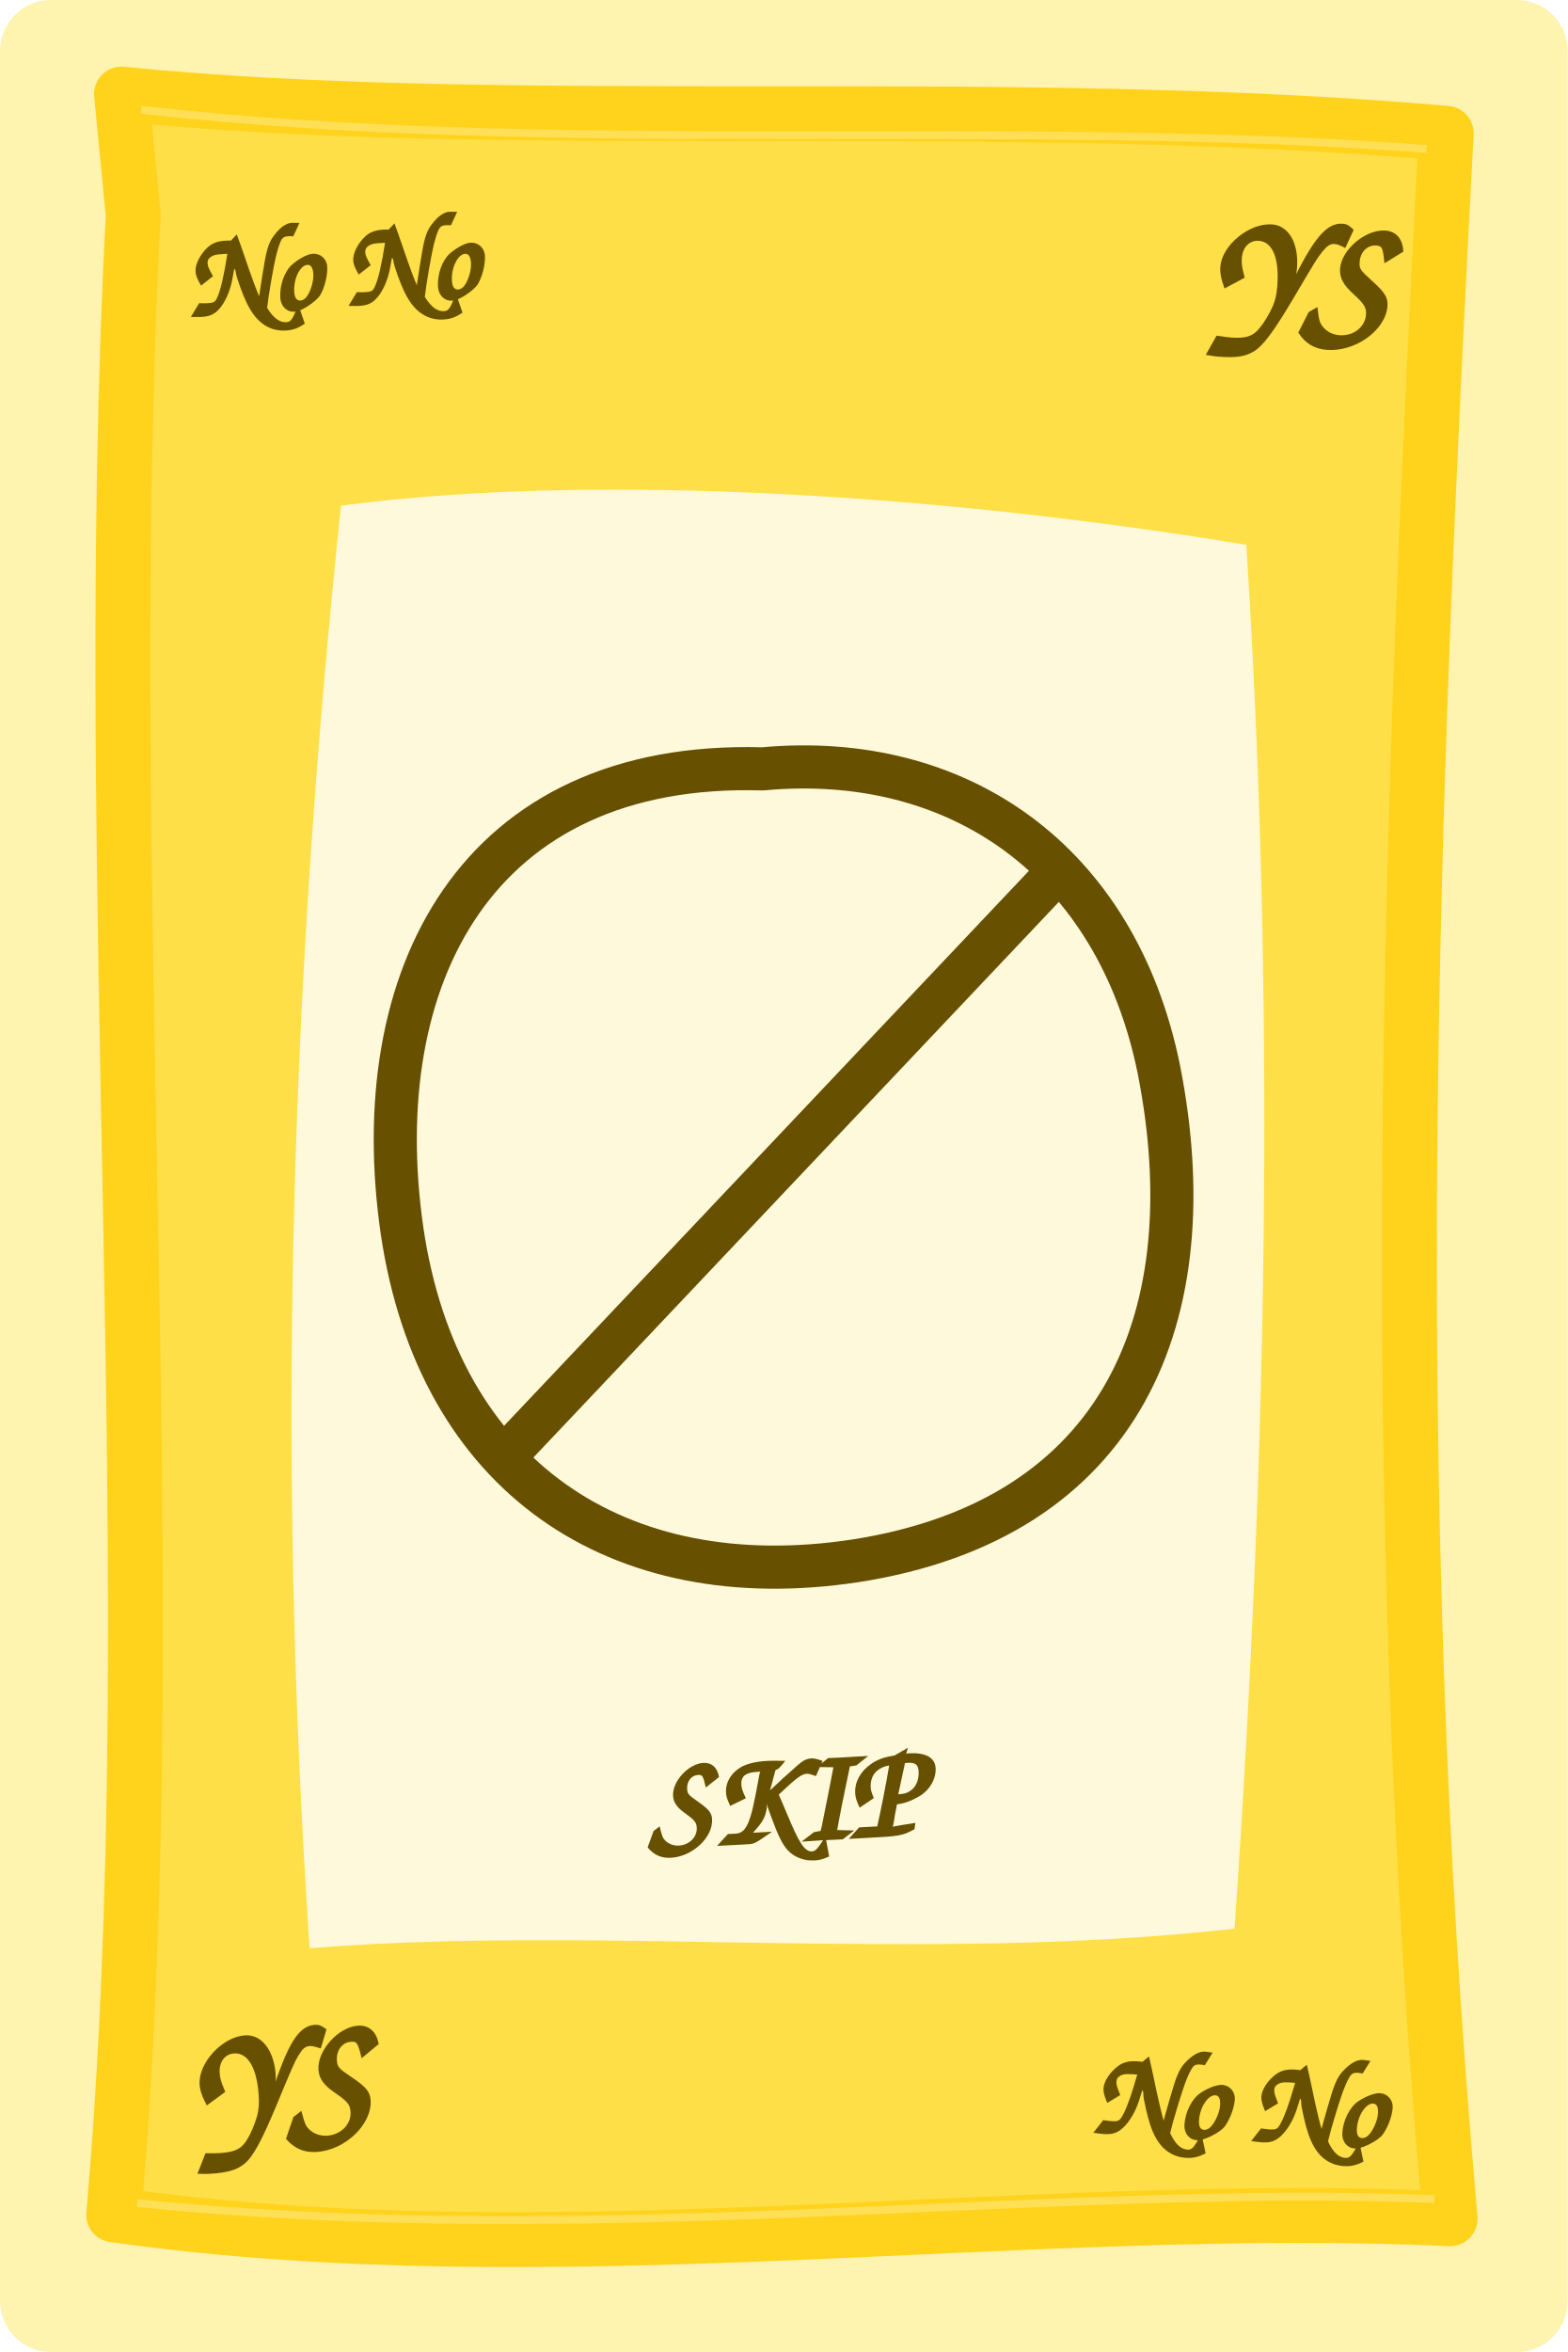
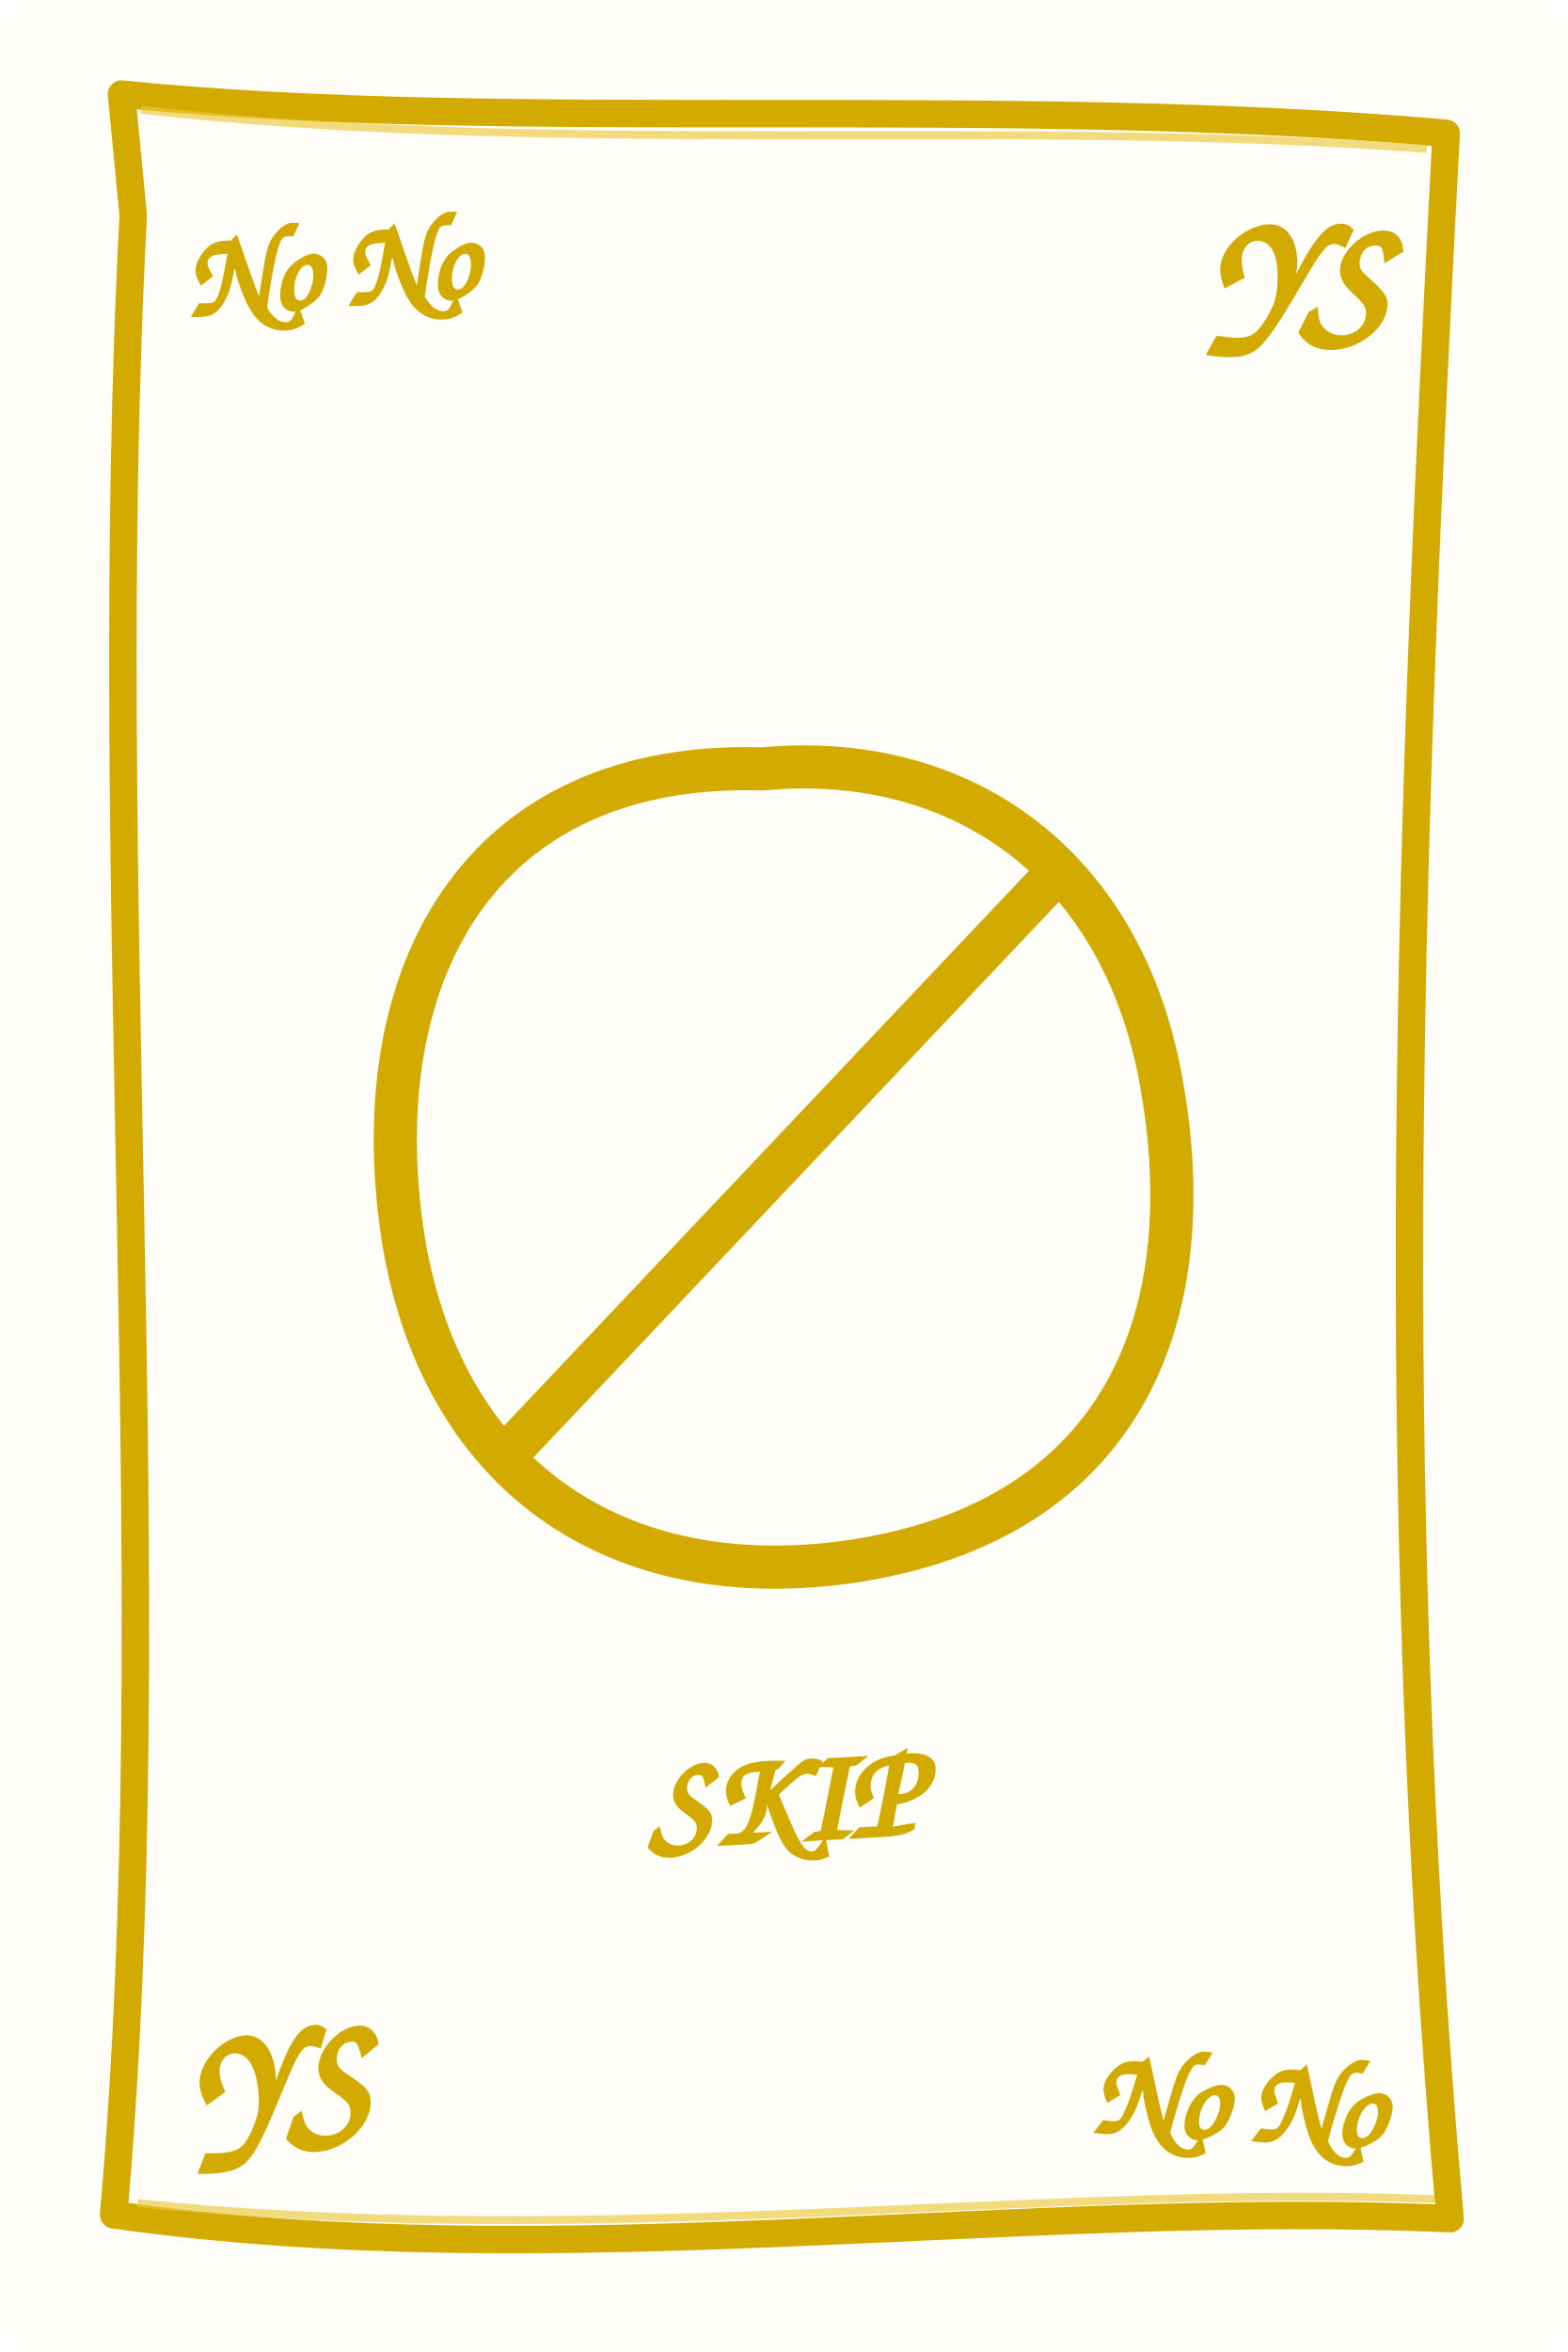
<svg xmlns="http://www.w3.org/2000/svg" viewBox="0 0 400 600" role="img" aria-label="Yellow SKIP">
-   <rect width="400" height="600" rx="13" fill="#fff3b0" />
-   <path d="M31 24C130 34 255 24 369 34C360 204 353 375 370 566C261 561 142 581 29 565C43 406 25 224 34 55Z" fill="#ffdf47" stroke="#ffd21c" stroke-width="14" stroke-linejoin="round" stroke-linecap="round" />
-   <path d="M87 129C155 120 246 127 318 139C325 249 324 362 315 492C235 501 153 491 79 497C70 363 75 244 87 129Z" fill="#fff9dc" />
-   <path d="M36 28C142 40 258 30 364 38M35 562C153 574 267 557 366 561" fill="none" stroke="#ffe774" stroke-width="2" opacity=".65" />
-   <g fill="#675000" font-family="Segoe Print, Comic Sans MS, cursive" font-weight="700">
+   <rect width="400" height="600" rx="13" fill="#fffef9" />
+   <path d="M31 24C130 34 255 24 369 34C360 204 353 375 370 566C261 561 142 581 29 565C43 406 25 224 34 55Z" fill="none" stroke="#d3aa00" stroke-width="7" stroke-linejoin="round" stroke-linecap="round" />
+   <path d="M36 28C142 40 258 30 364 38M35 562C153 574 267 557 366 561" fill="none" stroke="#ebc83b" stroke-width="2" opacity=".65" />
+   <g fill="#d3aa00" font-family="Segoe Print, Comic Sans MS, cursive" font-weight="700">
    <text x="48" y="81" font-size="31" transform="rotate(-4 48 81)">No No</text>
    <text x="352" y="87" font-size="45" text-anchor="end" transform="rotate(4 352 87)">YS</text>
    <text x="49" y="548" font-size="45" transform="rotate(-4 49 548)">YS</text>
    <text x="352" y="548" font-size="31" text-anchor="end" transform="rotate(3 352 548)">No No</text>
    <text x="200" y="470" font-size="34" text-anchor="middle" transform="rotate(-3 200 470)">SKIP</text>
  </g>
-   <g fill="none" stroke="#675000" stroke-width="11" stroke-linecap="round" stroke-linejoin="round" transform="rotate(-3 200 300)">
+   <g fill="none" stroke="#d3aa00" stroke-width="11" stroke-linecap="round" stroke-linejoin="round" transform="rotate(-3 200 300)">
    <path d="M200 196C127 190 96 244 102 309C108 372 152 405 213 399C282 392 306 341 297 278C289 224 250 194 200 196Z M128 365L274 226" />
  </g>
</svg>
